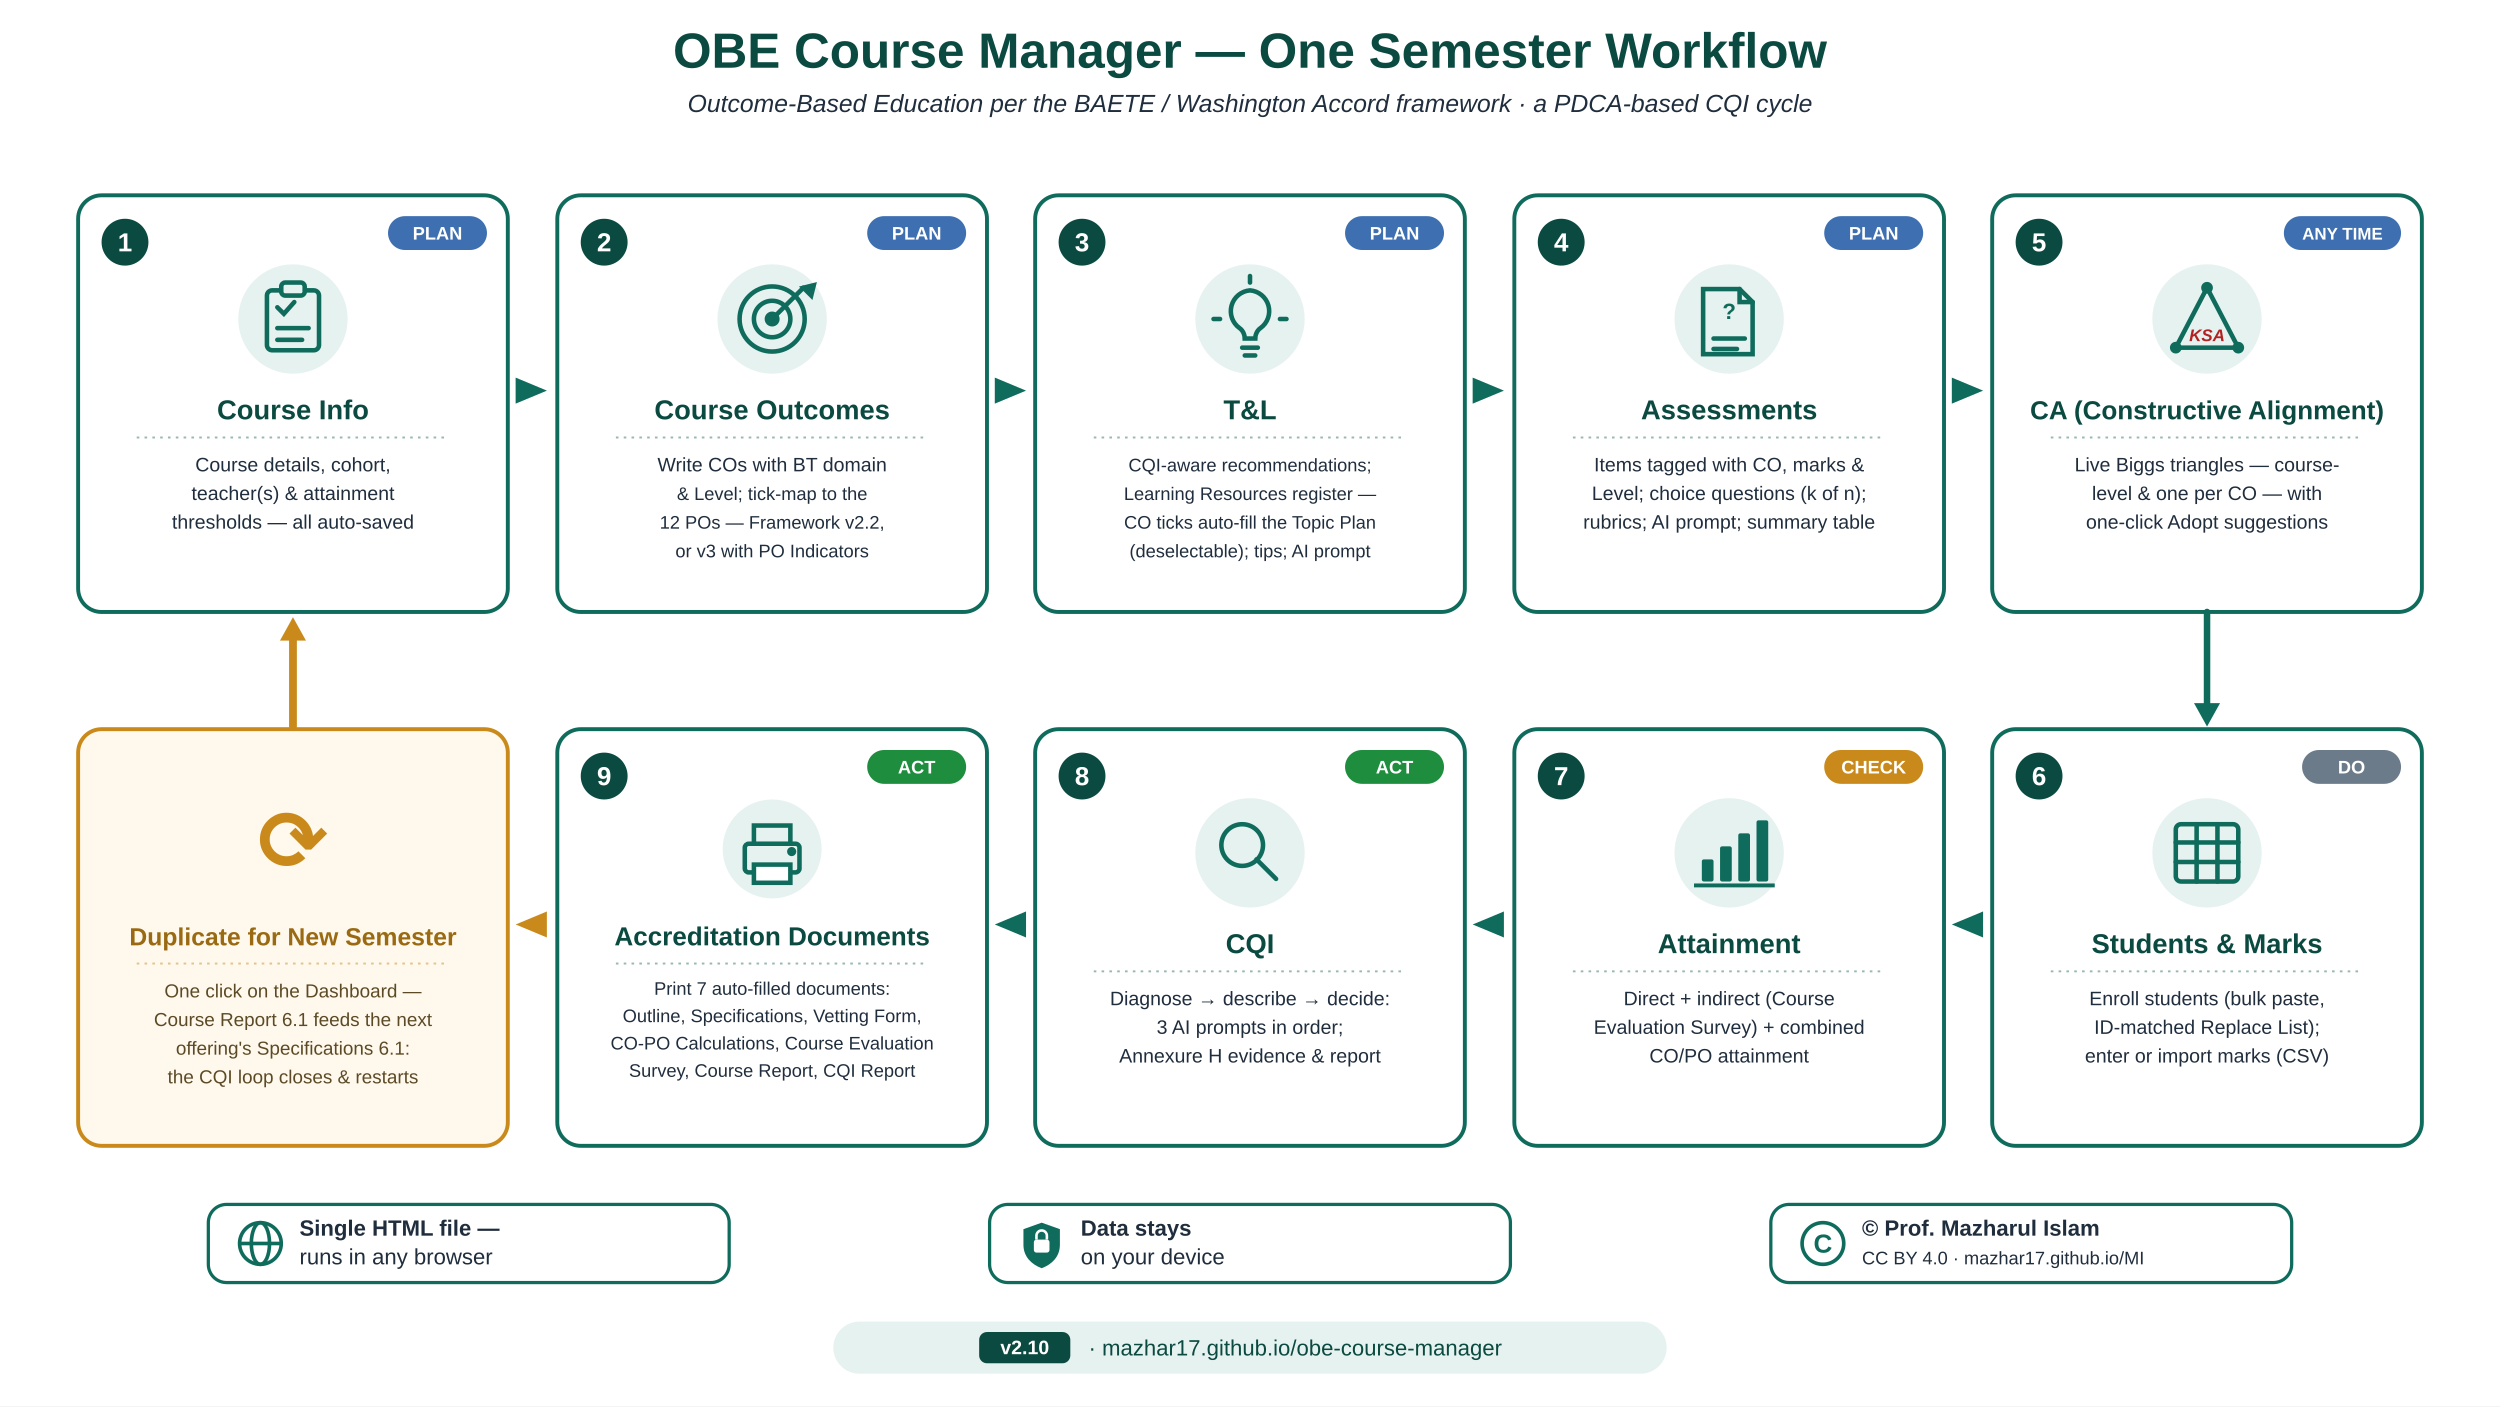
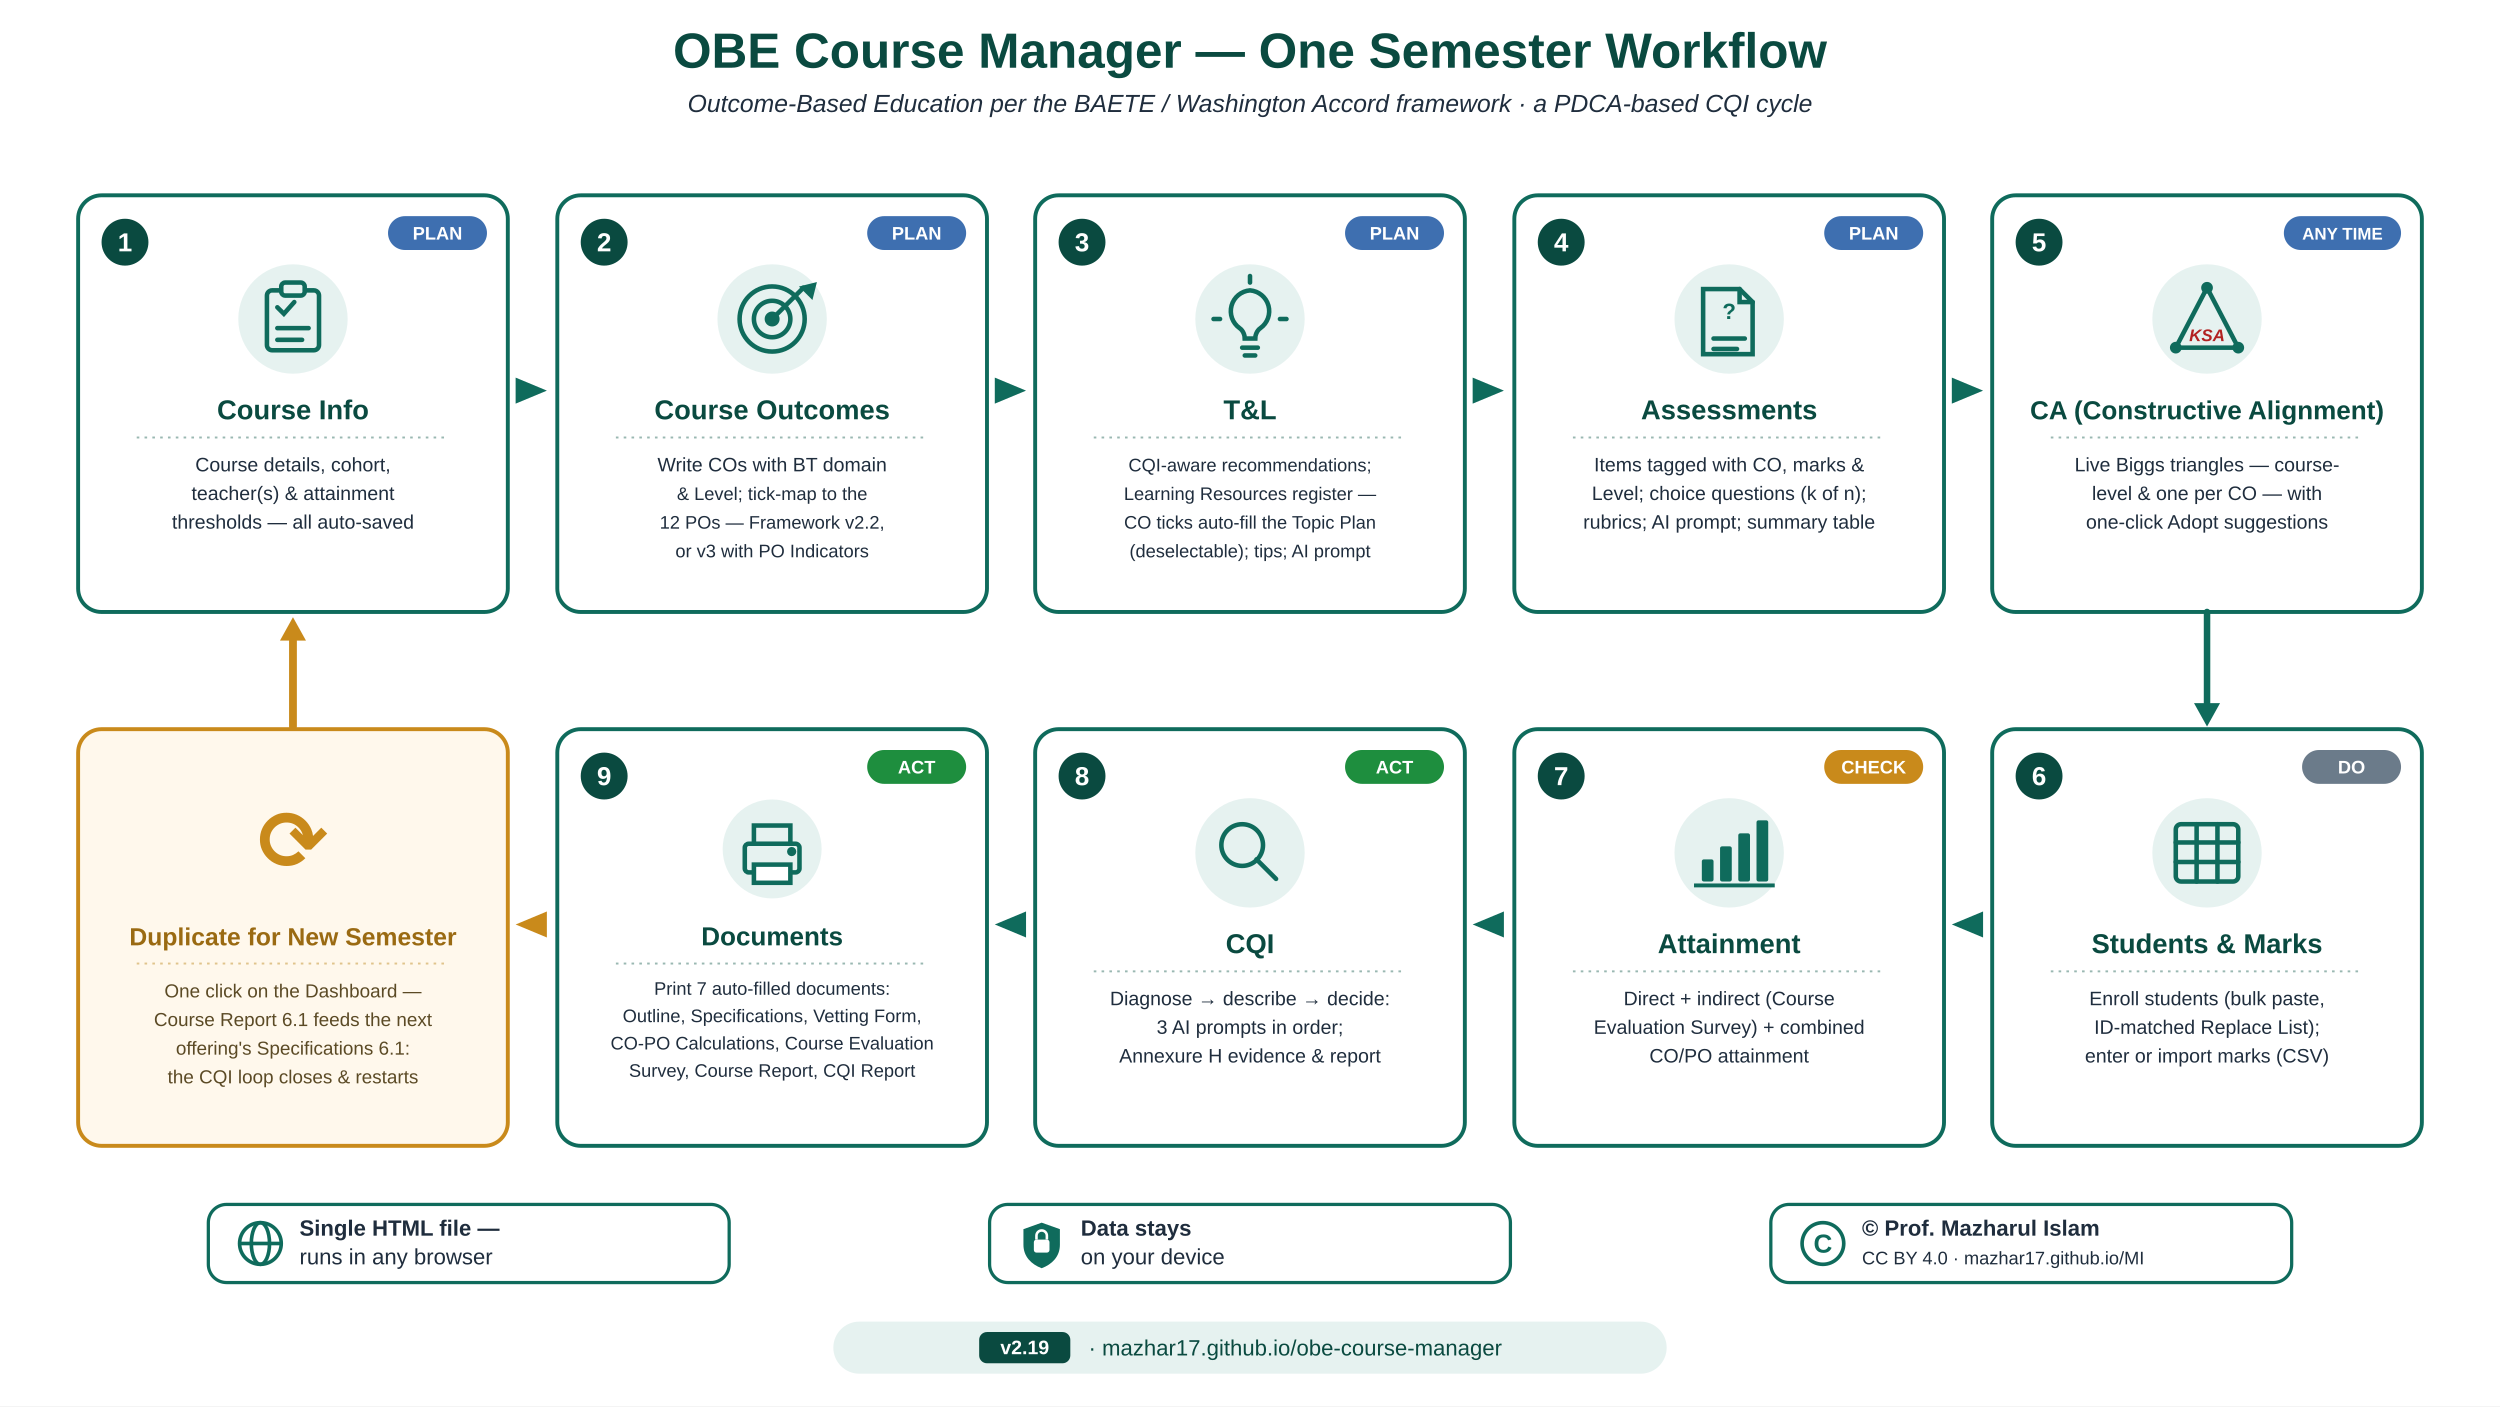
<svg xmlns="http://www.w3.org/2000/svg" viewBox="0 0 1920 1080" font-family="Segoe UI, Calibri, Arial, sans-serif">
  <rect width="1920" height="1080" fill="#FFFFFF" />
  <text x="960" y="52" text-anchor="middle" font-size="38" font-weight="700" fill="#0A4A40">OBE Course Manager — One Semester Workflow</text>
  <text x="960" y="86" text-anchor="middle" font-size="19" font-style="italic" fill="#1F2D3D">Outcome-Based Education per the BAETE / Washington Accord framework · a PDCA-based CQI cycle</text>
  <g>
    <rect x="60" y="150" width="330" height="320" rx="18" fill="#FFFFFF" stroke="#0F6B5C" stroke-width="3" />
    <circle cx="96" cy="186" r="18" fill="#0A4A40" />
    <text x="96" y="193" text-anchor="middle" font-size="20" font-weight="700" fill="#FFFFFF">1</text>
    <rect x="298" y="166" width="76" height="26" rx="13" fill="#3E6FB0" />
    <text x="336" y="184" text-anchor="middle" font-size="14" font-weight="700" fill="#FFFFFF">PLAN</text>
    <circle cx="225" cy="245" r="42" fill="#E6F2F0" />
    <g transform="translate(-60,33)">
      <g stroke="#0F6B5C" stroke-width="3.5" fill="none" stroke-linecap="round">
        <rect x="265" y="190" width="40" height="46" rx="4" />
        <rect x="276" y="184" width="18" height="10" rx="3" fill="#E6F2F0" />
        <path d="M273,203 l5,5 l8,-9" />
        <line x1="273" y1="219" x2="297" y2="219" />
        <line x1="273" y1="228" x2="292" y2="228" />
      </g>
    </g>
    <text x="225" y="322" text-anchor="middle" font-size="21" font-weight="700" fill="#0A4A40">Course Info</text>
    <line x1="105" y1="336" x2="345" y2="336" stroke="#9AB8B2" stroke-width="1.5" stroke-dasharray="2 4" />
    <text x="225" y="362" text-anchor="middle" font-size="15" fill="#1F2D3D">Course details, cohort,</text>
    <text x="225" y="384" text-anchor="middle" font-size="15" fill="#1F2D3D">teacher(s) &amp; attainment</text>
    <text x="225" y="406" text-anchor="middle" font-size="15" fill="#1F2D3D">thresholds — all auto-saved</text>
  </g>
  <g>
    <rect x="428" y="150" width="330" height="320" rx="18" fill="#FFFFFF" stroke="#0F6B5C" stroke-width="3" />
    <circle cx="464" cy="186" r="18" fill="#0A4A40" />
    <text x="464" y="193" text-anchor="middle" font-size="20" font-weight="700" fill="#FFFFFF">2</text>
    <rect x="666" y="166" width="76" height="26" rx="13" fill="#3E6FB0" />
    <text x="704" y="184" text-anchor="middle" font-size="14" font-weight="700" fill="#FFFFFF">PLAN</text>
    <circle cx="593" cy="245" r="42" fill="#E6F2F0" />
    <g transform="translate(-207,33)">
      <g stroke="#0F6B5C" stroke-width="3.5" fill="none" stroke-linecap="round">
        <circle cx="800" cy="212" r="25" />
        <circle cx="800" cy="212" r="14" />
        <circle cx="800" cy="212" r="4" fill="#0F6B5C" />
        <line x1="800" y1="212" x2="824" y2="188" />
        <path d="M824,188 l8,-2 l-2,8 z" fill="#0F6B5C" />
      </g>
    </g>
    <text x="593" y="322" text-anchor="middle" font-size="21" font-weight="700" fill="#0A4A40">Course Outcomes</text>
    <line x1="473" y1="336" x2="713" y2="336" stroke="#9AB8B2" stroke-width="1.5" stroke-dasharray="2 4" />
    <text x="593" y="362" text-anchor="middle" font-size="15" fill="#1F2D3D">Write COs with BT domain</text>
    <text x="593" y="384" text-anchor="middle" font-size="14" fill="#1F2D3D">&amp; Level; tick-map to the</text>
    <text x="593" y="406" text-anchor="middle" font-size="14" fill="#1F2D3D">12 POs — Framework v2.2,</text>
    <text x="593" y="428" text-anchor="middle" font-size="14" fill="#1F2D3D">or v3 with PO Indicators</text>
  </g>
  <g>
    <rect x="795" y="150" width="330" height="320" rx="18" fill="#FFFFFF" stroke="#0F6B5C" stroke-width="3" />
    <circle cx="831" cy="186" r="18" fill="#0A4A40" />
    <text x="831" y="193" text-anchor="middle" font-size="20" font-weight="700" fill="#FFFFFF">3</text>
    <rect x="1033" y="166" width="76" height="26" rx="13" fill="#3E6FB0" />
    <text x="1071" y="184" text-anchor="middle" font-size="14" font-weight="700" fill="#FFFFFF">PLAN</text>
    <circle cx="960" cy="245" r="42" fill="#E6F2F0" />
    <g transform="translate(-355,33)">
      <g stroke="#0F6B5C" stroke-width="3.5" fill="none" stroke-linecap="round">
        <path d="M1315,190 a16,16 0 0 1 8,29 c-3,2 -4,6 -4,8 h-8 c0,-2 -1,-6 -4,-8 a16,16 0 0 1 8,-29 z" />
        <line x1="1309" y1="234" x2="1321" y2="234" />
        <line x1="1311" y1="240" x2="1319" y2="240" />
        <line x1="1315" y1="179" x2="1315" y2="184" />
        <line x1="1292" y1="212" x2="1287" y2="212" />
        <line x1="1343" y1="212" x2="1338" y2="212" />
      </g>
    </g>
    <text x="960" y="322" text-anchor="middle" font-size="21" font-weight="700" fill="#0A4A40">T&amp;L</text>
    <line x1="840" y1="336" x2="1080" y2="336" stroke="#9AB8B2" stroke-width="1.5" stroke-dasharray="2 4" />
    <text x="960" y="362" text-anchor="middle" font-size="14" fill="#1F2D3D">CQI-aware recommendations;</text>
    <text x="960" y="384" text-anchor="middle" font-size="14" fill="#1F2D3D">Learning Resources register —</text>
    <text x="960" y="406" text-anchor="middle" font-size="14" fill="#1F2D3D">CO ticks auto-fill the Topic Plan</text>
    <text x="960" y="428" text-anchor="middle" font-size="14" fill="#1F2D3D">(deselectable); tips; AI prompt</text>
  </g>
  <g>
    <rect x="1163" y="150" width="330" height="320" rx="18" fill="#FFFFFF" stroke="#0F6B5C" stroke-width="3" />
    <circle cx="1199" cy="186" r="18" fill="#0A4A40" />
    <text x="1199" y="193" text-anchor="middle" font-size="20" font-weight="700" fill="#FFFFFF">4</text>
    <rect x="1401" y="166" width="76" height="26" rx="13" fill="#3E6FB0" />
    <text x="1439" y="184" text-anchor="middle" font-size="14" font-weight="700" fill="#FFFFFF">PLAN</text>
    <circle cx="1328" cy="245" r="42" fill="#E6F2F0" />
    <g transform="translate(1043,-252)">
      <g stroke="#0F6B5C" stroke-width="3.5" fill="none" stroke-linecap="round">
        <path d="M265,474 h28 l10,10 v40 h-38 z" />
        <path d="M293,474 v10 h10" />
        <line x1="273" y1="512" x2="297" y2="512" />
        <line x1="273" y1="520" x2="291" y2="520" />
      </g>
      <text x="285" y="497" text-anchor="middle" font-size="17" font-weight="700" fill="#0F6B5C">?</text>
    </g>
    <text x="1328" y="322" text-anchor="middle" font-size="21" font-weight="700" fill="#0A4A40">Assessments</text>
    <line x1="1208" y1="336" x2="1448" y2="336" stroke="#9AB8B2" stroke-width="1.5" stroke-dasharray="2 4" />
    <text x="1328" y="362" text-anchor="middle" font-size="15" fill="#1F2D3D">Items tagged with CO, marks &amp;</text>
    <text x="1328" y="384" text-anchor="middle" font-size="15" fill="#1F2D3D">Level; choice questions (k of n);</text>
    <text x="1328" y="406" text-anchor="middle" font-size="15" fill="#1F2D3D">rubrics; AI prompt; summary table</text>
  </g>
  <g>
    <rect x="1530" y="150" width="330" height="320" rx="18" fill="#FFFFFF" stroke="#0F6B5C" stroke-width="3" />
    <circle cx="1566" cy="186" r="18" fill="#0A4A40" />
    <text x="1566" y="193" text-anchor="middle" font-size="20" font-weight="700" fill="#FFFFFF">5</text>
    <rect x="1754" y="166" width="90" height="26" rx="13" fill="#3E6FB0" />
    <text x="1799" y="184" text-anchor="middle" font-size="13" font-weight="700" fill="#FFFFFF">ANY TIME</text>
    <circle cx="1695" cy="245" r="42" fill="#E6F2F0" />
    <g transform="translate(895,-252)">
      <g stroke="#0F6B5C" stroke-width="3.5" fill="none" stroke-linecap="round" stroke-linejoin="round">
        <path d="M800,473 L776,519 L824,519 Z" />
      </g>
      <circle cx="800" cy="473" r="4.5" fill="#0F6B5C" />
      <circle cx="776" cy="519" r="4.5" fill="#0F6B5C" />
      <circle cx="824" cy="519" r="4.5" fill="#0F6B5C" />
      <text x="800" y="514" text-anchor="middle" font-size="13" font-weight="700" font-style="italic" fill="#B22222">KSA</text>
    </g>
    <text x="1695" y="322" text-anchor="middle" font-size="20" font-weight="700" fill="#0A4A40">CA (Constructive Alignment)</text>
    <line x1="1575" y1="336" x2="1815" y2="336" stroke="#9AB8B2" stroke-width="1.5" stroke-dasharray="2 4" />
    <text x="1695" y="362" text-anchor="middle" font-size="15" fill="#1F2D3D">Live Biggs triangles — course-</text>
    <text x="1695" y="384" text-anchor="middle" font-size="15" fill="#1F2D3D">level &amp; one per CO — with</text>
    <text x="1695" y="406" text-anchor="middle" font-size="15" fill="#1F2D3D">one-click Adopt suggestions</text>
  </g>
  <g>
    <rect x="1530" y="560" width="330" height="320" rx="18" fill="#FFFFFF" stroke="#0F6B5C" stroke-width="3" />
    <circle cx="1566" cy="596" r="18" fill="#0A4A40" />
    <text x="1566" y="603" text-anchor="middle" font-size="20" font-weight="700" fill="#FFFFFF">6</text>
    <rect x="1768" y="576" width="76" height="26" rx="13" fill="#6B7B8A" />
    <text x="1806" y="594" text-anchor="middle" font-size="14" font-weight="700" fill="#FFFFFF">DO</text>
    <circle cx="1695" cy="655" r="42" fill="#E6F2F0" />
    <g transform="translate(380,158)">
      <g stroke="#0F6B5C" stroke-width="3.5" fill="none" stroke-linecap="round">
        <rect x="1291" y="475" width="48" height="44" rx="4" />
        <line x1="1291" y1="489" x2="1339" y2="489" />
        <line x1="1291" y1="504" x2="1339" y2="504" />
        <line x1="1307" y1="475" x2="1307" y2="519" />
        <line x1="1323" y1="475" x2="1323" y2="519" />
      </g>
    </g>
    <text x="1695" y="732" text-anchor="middle" font-size="21" font-weight="700" fill="#0A4A40">Students &amp; Marks</text>
    <line x1="1575" y1="746" x2="1815" y2="746" stroke="#9AB8B2" stroke-width="1.5" stroke-dasharray="2 4" />
    <text x="1695" y="772" text-anchor="middle" font-size="15" fill="#1F2D3D">Enroll students (bulk paste,</text>
    <text x="1695" y="794" text-anchor="middle" font-size="15" fill="#1F2D3D">ID-matched Replace List);</text>
    <text x="1695" y="816" text-anchor="middle" font-size="15" fill="#1F2D3D">enter or import marks (CSV)</text>
  </g>
  <g>
    <rect x="1163" y="560" width="330" height="320" rx="18" fill="#FFFFFF" stroke="#0F6B5C" stroke-width="3" />
    <circle cx="1199" cy="596" r="18" fill="#0A4A40" />
    <text x="1199" y="603" text-anchor="middle" font-size="20" font-weight="700" fill="#FFFFFF">7</text>
    <rect x="1401" y="576" width="76" height="26" rx="13" fill="#C98A1B" />
    <text x="1439" y="594" text-anchor="middle" font-size="14" font-weight="700" fill="#FFFFFF">CHECK</text>
    <circle cx="1328" cy="655" r="42" fill="#E6F2F0" />
    <g transform="translate(1043,-127)">
      <g fill="#0F6B5C">
        <rect x="264" y="787" width="9" height="17" rx="1.5" />
        <rect x="278" y="777" width="9" height="27" rx="1.5" />
        <rect x="292" y="767" width="9" height="37" rx="1.5" />
        <rect x="306" y="757" width="9" height="47" rx="1.5" />
      </g>
      <line x1="258" y1="807" x2="320" y2="807" stroke="#0F6B5C" stroke-width="3" />
    </g>
    <text x="1328" y="732" text-anchor="middle" font-size="21" font-weight="700" fill="#0A4A40">Attainment</text>
    <line x1="1208" y1="746" x2="1448" y2="746" stroke="#9AB8B2" stroke-width="1.5" stroke-dasharray="2 4" />
    <text x="1328" y="772" text-anchor="middle" font-size="15" fill="#1F2D3D">Direct + indirect (Course</text>
    <text x="1328" y="794" text-anchor="middle" font-size="15" fill="#1F2D3D">Evaluation Survey) + combined</text>
    <text x="1328" y="816" text-anchor="middle" font-size="15" fill="#1F2D3D">CO/PO attainment</text>
  </g>
  <g>
    <rect x="795" y="560" width="330" height="320" rx="18" fill="#FFFFFF" stroke="#0F6B5C" stroke-width="3" />
    <circle cx="831" cy="596" r="18" fill="#0A4A40" />
    <text x="831" y="603" text-anchor="middle" font-size="20" font-weight="700" fill="#FFFFFF">8</text>
    <rect x="1033" y="576" width="76" height="26" rx="13" fill="#1E8E3E" />
    <text x="1071" y="594" text-anchor="middle" font-size="14" font-weight="700" fill="#FFFFFF">ACT</text>
    <circle cx="960" cy="655" r="42" fill="#E6F2F0" />
    <g transform="translate(160,-127)">
      <g stroke="#0F6B5C" stroke-width="3.5" fill="none" stroke-linecap="round">
        <circle cx="794" cy="776" r="16" />
        <line x1="805" y1="787" x2="820" y2="802" />
      </g>
    </g>
    <text x="960" y="732" text-anchor="middle" font-size="21" font-weight="700" fill="#0A4A40">CQI</text>
    <line x1="840" y1="746" x2="1080" y2="746" stroke="#9AB8B2" stroke-width="1.5" stroke-dasharray="2 4" />
    <text x="960" y="772" text-anchor="middle" font-size="15" fill="#1F2D3D">Diagnose → describe → decide:</text>
    <text x="960" y="794" text-anchor="middle" font-size="15" fill="#1F2D3D">3 AI prompts in order;</text>
    <text x="960" y="816" text-anchor="middle" font-size="15" fill="#1F2D3D">Annexure H evidence &amp; report</text>
  </g>
  <g>
    <rect x="428" y="560" width="330" height="320" rx="18" fill="#FFFFFF" stroke="#0F6B5C" stroke-width="3" />
    <circle cx="464" cy="596" r="18" fill="#0A4A40" />
    <text x="464" y="603" text-anchor="middle" font-size="20" font-weight="700" fill="#FFFFFF">9</text>
    <rect x="666" y="576" width="76" height="26" rx="13" fill="#1E8E3E" />
    <text x="704" y="594" text-anchor="middle" font-size="14" font-weight="700" fill="#FFFFFF">ACT</text>
    <circle cx="593" cy="652" r="38" fill="#E6F2F0" />
    <g transform="translate(-722,-123)">
      <g stroke="#0F6B5C" stroke-width="3.5" fill="none" stroke-linecap="round">
        <rect x="1294" y="771" width="42" height="22" rx="3" />
        <path d="M1301,771 v-14 h28 v14" />
        <path d="M1301,787 h28 v14 h-28 z" fill="#FFFFFF" />
        <circle cx="1330" cy="777" r="1.8" fill="#0F6B5C" />
      </g>
    </g>
-     <text x="593" y="726" text-anchor="middle" font-size="20" font-weight="700" fill="#0A4A40">Accreditation Documents</text>
+     <text x="593" y="726" text-anchor="middle" font-size="20" font-weight="700" fill="#0A4A40">Documents</text>
    <line x1="473" y1="740" x2="713" y2="740" stroke="#9AB8B2" stroke-width="1.5" stroke-dasharray="2 4" />
    <text x="593" y="764" text-anchor="middle" font-size="14" fill="#1F2D3D">Print 7 auto-filled documents:</text>
    <text x="593" y="785" text-anchor="middle" font-size="14" fill="#1F2D3D">Outline, Specifications, Vetting Form,</text>
    <text x="593" y="806" text-anchor="middle" font-size="14" fill="#1F2D3D">CO-PO Calculations, Course Evaluation</text>
    <text x="593" y="827" text-anchor="middle" font-size="14" fill="#1F2D3D">Survey, Course Report, CQI Report</text>
  </g>
  <g>
    <rect x="60" y="560" width="330" height="320" rx="18" fill="#FFF8EC" stroke="#C98A1B" stroke-width="3" />
    <text x="225" y="668" text-anchor="middle" font-size="64" font-weight="700" fill="#C98A1B">⟳</text>
    <text x="225" y="726" text-anchor="middle" font-size="19" font-weight="700" fill="#9A6A12">Duplicate for New Semester</text>
    <line x1="105" y1="740" x2="345" y2="740" stroke="#E0C48C" stroke-width="1.5" stroke-dasharray="2 4" />
    <text x="225" y="766" text-anchor="middle" font-size="14.5" fill="#5B4A25">One click on the Dashboard —</text>
    <text x="225" y="788" text-anchor="middle" font-size="14.5" fill="#5B4A25">Course Report 6.1 feeds the next</text>
    <text x="225" y="810" text-anchor="middle" font-size="14.5" fill="#5B4A25">offering's Specifications 6.1:</text>
    <text x="225" y="832" text-anchor="middle" font-size="14.5" fill="#5B4A25">the CQI loop closes &amp; restarts</text>
  </g>
  <g fill="#0F6B5C">
    <polygon points="396,290 396,310 420,300" />
    <polygon points="764,290 764,310 788,300" />
    <polygon points="1131,290 1131,310 1155,300" />
    <polygon points="1499,290 1499,310 1523,300" />
  </g>
  <line x1="1695" y1="470" x2="1695" y2="540" stroke="#0F6B5C" stroke-width="5" stroke-linecap="round" />
  <polygon points="1685,540 1705,540 1695,558" fill="#0F6B5C" />
  <g fill="#0F6B5C">
    <polygon points="1523,700 1523,720 1499,710" />
    <polygon points="1155,700 1155,720 1131,710" />
    <polygon points="788,700 788,720 764,710" />
  </g>
  <g fill="#C98A1B">
    <polygon points="420,700 420,720 396,710" />
  </g>
  <line x1="225" y1="558" x2="225" y2="492" stroke="#C98A1B" stroke-width="6" stroke-linecap="round" />
  <polygon points="215,492 235,492 225,474" fill="#C98A1B" />
  <g>
    <rect x="160" y="925" width="400" height="60" rx="14" fill="#FFFFFF" stroke="#0F6B5C" stroke-width="2.5" />
    <g stroke="#0F6B5C" stroke-width="2.8" fill="none">
      <circle cx="200" cy="955" r="16" />
      <ellipse cx="200" cy="955" rx="7" ry="16" />
      <line x1="184" y1="955" x2="216" y2="955" />
    </g>
    <text x="230" y="949" font-size="17" font-weight="700" fill="#1F2D3D">Single HTML file —</text>
    <text x="230" y="971" font-size="17" fill="#1F2D3D">runs in any browser</text>
    <rect x="760" y="925" width="400" height="60" rx="14" fill="#FFFFFF" stroke="#0F6B5C" stroke-width="2.5" />
    <g fill="#0F6B5C">
      <path d="M800,939 l14,5 v12 c0,9 -6,15 -14,18 c-8,-3 -14,-9 -14,-18 v-12 z" />
    </g>
    <rect x="794" y="952" width="12" height="10" rx="2" fill="#FFFFFF" />
    <path d="M796,952 v-3 a4,4 0 0 1 8,0 v3" stroke="#FFFFFF" stroke-width="2" fill="none" />
    <text x="830" y="949" font-size="17" font-weight="700" fill="#1F2D3D">Data stays</text>
    <text x="830" y="971" font-size="17" fill="#1F2D3D">on your device</text>
    <rect x="1360" y="925" width="400" height="60" rx="14" fill="#FFFFFF" stroke="#0F6B5C" stroke-width="2.5" />
    <circle cx="1400" cy="955" r="16" stroke="#0F6B5C" stroke-width="2.8" fill="none" />
    <text x="1400" y="962" text-anchor="middle" font-size="20" font-weight="700" fill="#0F6B5C">C</text>
    <text x="1430" y="949" font-size="17" font-weight="700" fill="#1F2D3D">© Prof. Mazharul Islam</text>
    <text x="1430" y="971" font-size="14" fill="#1F2D3D">CC BY 4.0 · mazhar17.github.io/MI</text>
  </g>
  <rect x="640" y="1015" width="640" height="40" rx="20" fill="#E6F2F0" />
  <rect x="752" y="1023" width="70" height="24" rx="6" fill="#0A4A40" />
-   <text x="787" y="1040" text-anchor="middle" font-size="15" font-weight="700" fill="#FFFFFF">v2.10</text>
+   <text x="787" y="1040" text-anchor="middle" font-size="15" font-weight="700" fill="#FFFFFF">v2.19</text>
  <text x="836" y="1041" font-size="17" fill="#0A4A40">·  mazhar17.github.io/obe-course-manager</text>
</svg>
